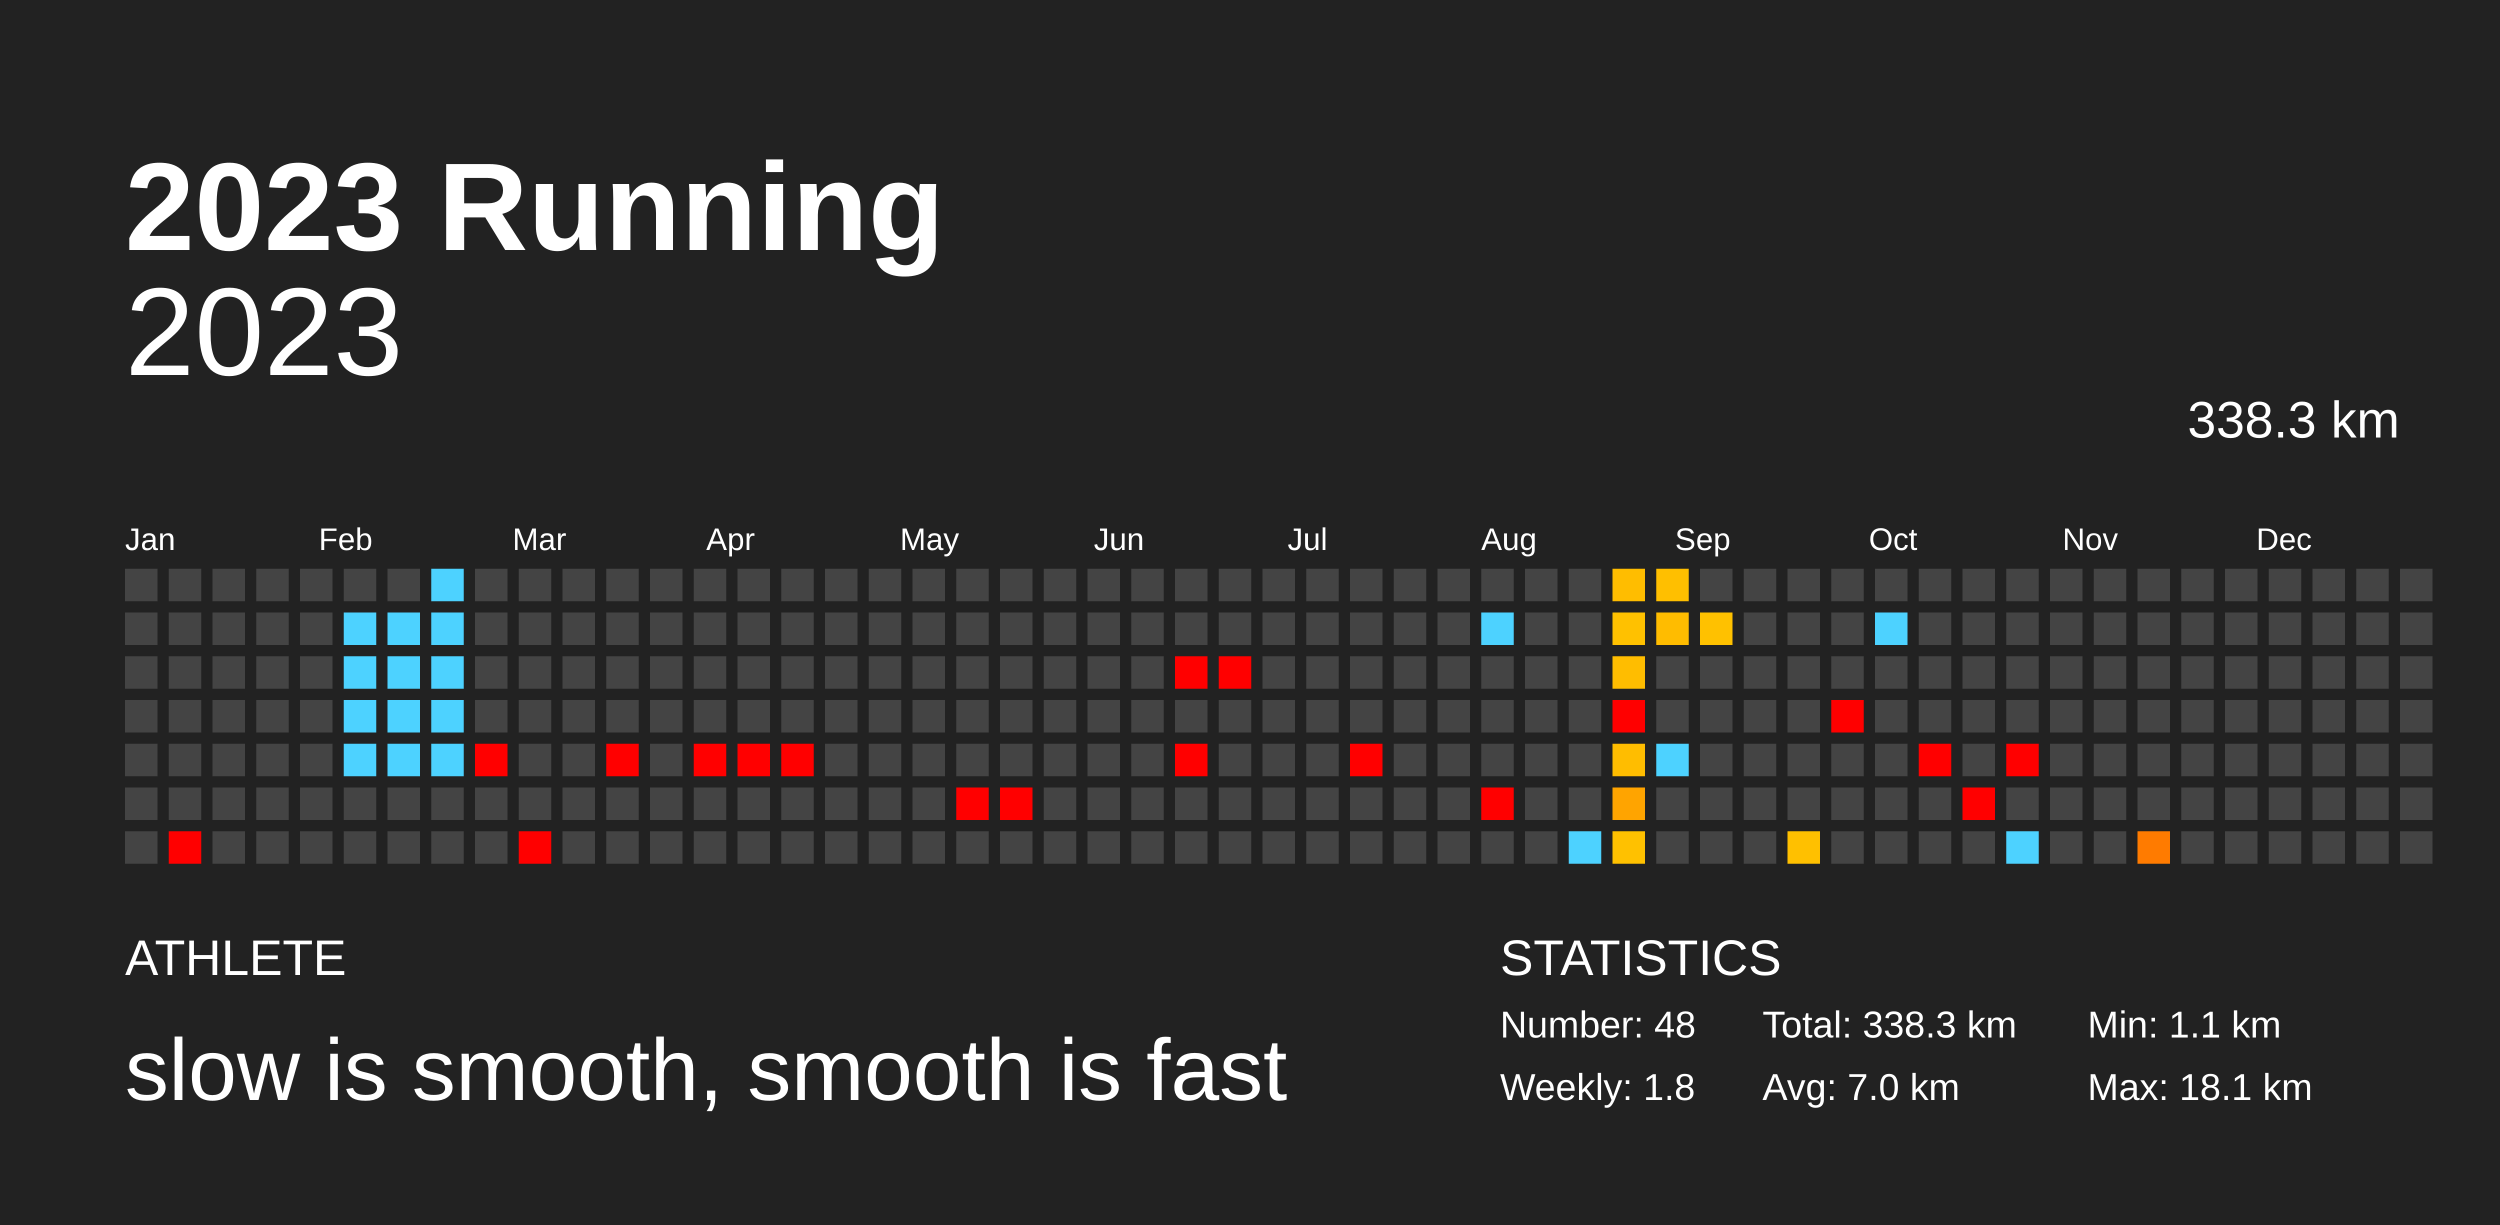
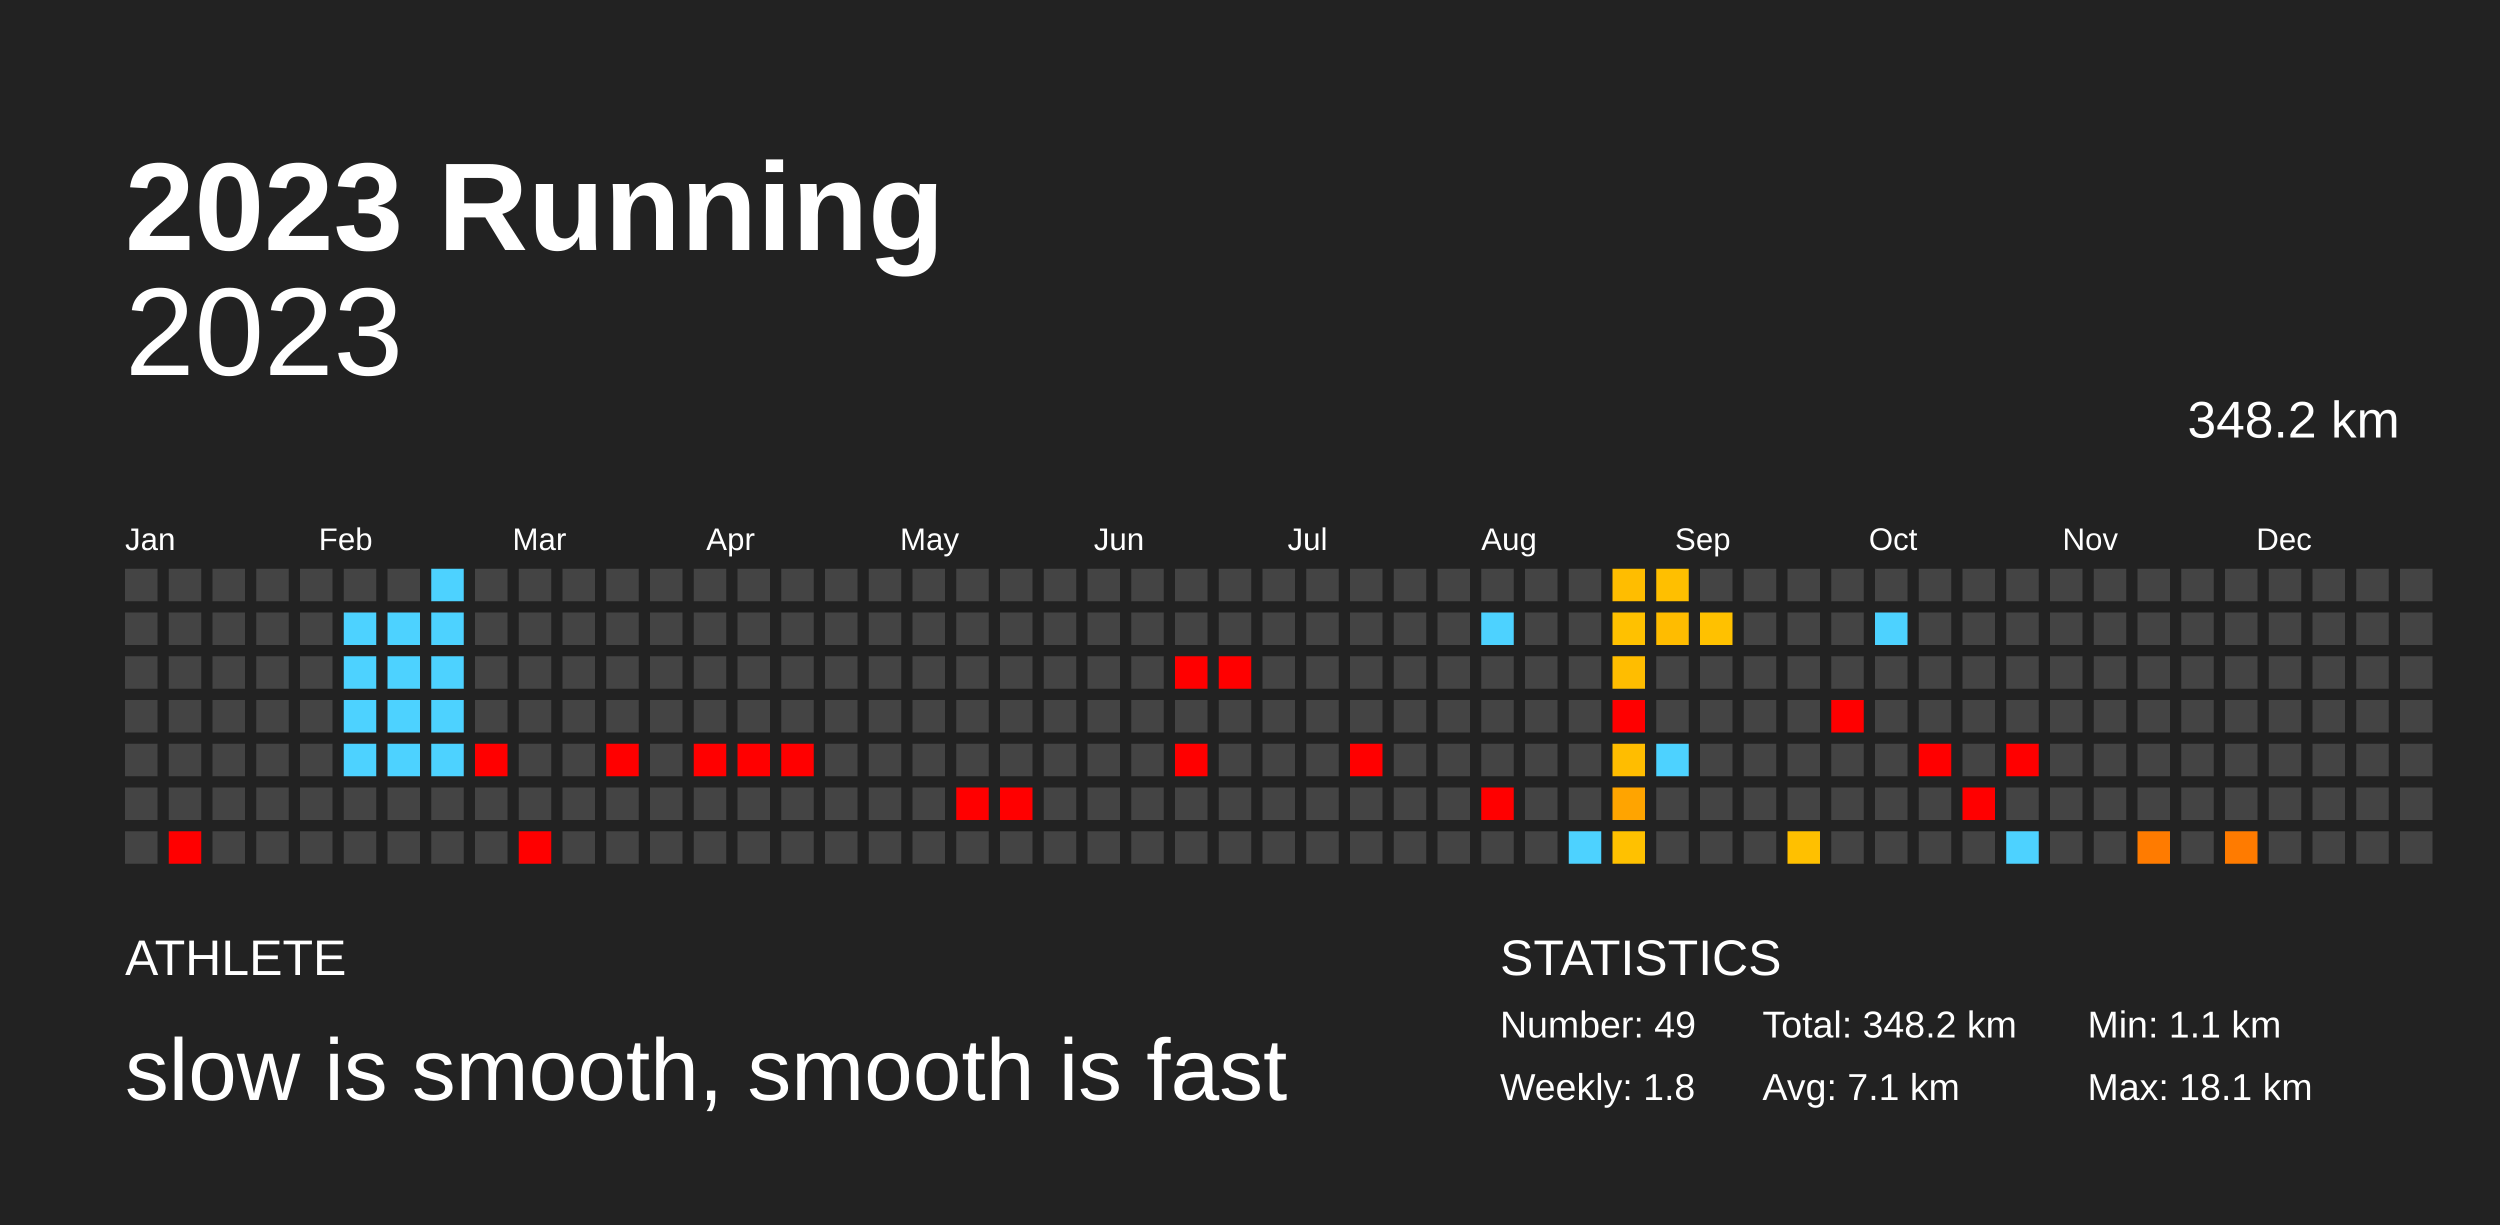
<svg xmlns="http://www.w3.org/2000/svg" baseProfile="full" height="98mm" version="1.1" viewBox="0,0,200,98" width="200mm">
  <defs />
  <rect fill="#222222" height="98" width="200" x="0" y="0" />
  <text fill="#FFFFFF" style="font-size:10px; font-family:Arial; font-weight:bold;" x="10" y="20">2023 Running</text>
  <text fill="#FFFFFF" style="font-size:4px; font-family:Arial" x="10" y="78">ATHLETE</text>
  <text fill="#FFFFFF" style="font-size:7px; font-family:Arial" x="10" y="88">slow is smooth, smooth is fast</text>
  <text fill="#FFFFFF" style="font-size:4px; font-family:Arial" x="120" y="78">STATISTICS</text>
-   <text fill="#FFFFFF" style="font-size:3px; font-family:Arial" x="120" y="83">Number: 48</text>
+   <text fill="#FFFFFF" style="font-size:3px; font-family:Arial" x="120" y="83">Number: 49</text>
  <text fill="#FFFFFF" style="font-size:3px; font-family:Arial" x="120" y="88">Weekly: 1.8</text>
-   <text fill="#FFFFFF" style="font-size:3px; font-family:Arial" x="141" y="83">Total: 338.3 km</text>
-   <text fill="#FFFFFF" style="font-size:3px; font-family:Arial" x="141" y="88">Avg: 7.0 km</text>
+   <text fill="#FFFFFF" style="font-size:3px; font-family:Arial" x="141" y="83">Total: 348.2 km</text>
+   <text fill="#FFFFFF" style="font-size:3px; font-family:Arial" x="141" y="88">Avg: 7.1 km</text>
  <text fill="#FFFFFF" style="font-size:3px; font-family:Arial" x="167" y="83">Min: 1.1 km</text>
  <text fill="#FFFFFF" style="font-size:3px; font-family:Arial" x="167" y="88">Max: 18.1 km</text>
  <text alignment-baseline="hanging" fill="#FFFFFF" style="font-size:10.0px; font-family:Arial;" x="10" y="30">2023</text>
-   <text alignment-baseline="hanging" fill="#FFFFFF" style="font-size:4.125px; font-family:Arial;" x="175" y="35">338.3 km</text>
+   <text alignment-baseline="hanging" fill="#FFFFFF" style="font-size:4.125px; font-family:Arial;" x="175" y="35">348.2 km</text>
  <text fill="#FFFFFF" style="font-size:2.5px; font-family:Arial" x="10.0" y="44">Jan</text>
  <text fill="#FFFFFF" style="font-size:2.5px; font-family:Arial" x="25.5" y="44">Feb</text>
  <text fill="#FFFFFF" style="font-size:2.5px; font-family:Arial" x="41.0" y="44">Mar</text>
  <text fill="#FFFFFF" style="font-size:2.5px; font-family:Arial" x="56.5" y="44">Apr</text>
  <text fill="#FFFFFF" style="font-size:2.5px; font-family:Arial" x="72.0" y="44">May</text>
  <text fill="#FFFFFF" style="font-size:2.5px; font-family:Arial" x="87.5" y="44">Jun</text>
  <text fill="#FFFFFF" style="font-size:2.5px; font-family:Arial" x="103.0" y="44">Jul</text>
  <text fill="#FFFFFF" style="font-size:2.5px; font-family:Arial" x="118.5" y="44">Aug</text>
  <text fill="#FFFFFF" style="font-size:2.5px; font-family:Arial" x="134.0" y="44">Sep</text>
  <text fill="#FFFFFF" style="font-size:2.5px; font-family:Arial" x="149.5" y="44">Oct</text>
  <text fill="#FFFFFF" style="font-size:2.5px; font-family:Arial" x="165.0" y="44">Nov</text>
  <text fill="#FFFFFF" style="font-size:2.5px; font-family:Arial" x="180.5" y="44">Dec</text>
  <rect fill="#444444" height="2.6" width="2.6" x="10.0" y="45.5" />
  <rect fill="#444444" height="2.6" width="2.6" x="10.0" y="49.0" />
  <rect fill="#444444" height="2.6" width="2.6" x="10.0" y="52.5" />
  <rect fill="#444444" height="2.6" width="2.6" x="10.0" y="56.0" />
  <rect fill="#444444" height="2.6" width="2.6" x="10.0" y="59.5" />
  <rect fill="#444444" height="2.6" width="2.6" x="10.0" y="63.0" />
  <rect fill="#444444" height="2.6" width="2.6" x="10.0" y="66.5" />
  <rect fill="#444444" height="2.6" width="2.6" x="13.5" y="45.5" />
  <rect fill="#444444" height="2.6" width="2.6" x="13.5" y="49.0" />
  <rect fill="#444444" height="2.6" width="2.6" x="13.5" y="52.5" />
  <rect fill="#444444" height="2.6" width="2.6" x="13.5" y="56.0" />
  <rect fill="#444444" height="2.6" width="2.6" x="13.5" y="59.5" />
  <rect fill="#444444" height="2.6" width="2.6" x="13.5" y="63.0" />
  <rect fill="red" height="2.6" width="2.6" x="13.5" y="66.5" />
  <rect fill="#444444" height="2.6" width="2.6" x="17.0" y="45.5" />
  <rect fill="#444444" height="2.6" width="2.6" x="17.0" y="49.0" />
  <rect fill="#444444" height="2.6" width="2.6" x="17.0" y="52.5" />
  <rect fill="#444444" height="2.6" width="2.6" x="17.0" y="56.0" />
  <rect fill="#444444" height="2.6" width="2.6" x="17.0" y="59.5" />
  <rect fill="#444444" height="2.6" width="2.6" x="17.0" y="63.0" />
  <rect fill="#444444" height="2.6" width="2.6" x="17.0" y="66.5" />
  <rect fill="#444444" height="2.6" width="2.6" x="20.5" y="45.5" />
  <rect fill="#444444" height="2.6" width="2.6" x="20.5" y="49.0" />
  <rect fill="#444444" height="2.6" width="2.6" x="20.5" y="52.5" />
  <rect fill="#444444" height="2.6" width="2.6" x="20.5" y="56.0" />
  <rect fill="#444444" height="2.6" width="2.6" x="20.5" y="59.5" />
  <rect fill="#444444" height="2.6" width="2.6" x="20.5" y="63.0" />
  <rect fill="#444444" height="2.6" width="2.6" x="20.5" y="66.5" />
  <rect fill="#444444" height="2.6" width="2.6" x="24.0" y="45.5" />
  <rect fill="#444444" height="2.6" width="2.6" x="24.0" y="49.0" />
  <rect fill="#444444" height="2.6" width="2.6" x="24.0" y="52.5" />
  <rect fill="#444444" height="2.6" width="2.6" x="24.0" y="56.0" />
  <rect fill="#444444" height="2.6" width="2.6" x="24.0" y="59.5" />
  <rect fill="#444444" height="2.6" width="2.6" x="24.0" y="63.0" />
  <rect fill="#444444" height="2.6" width="2.6" x="24.0" y="66.5" />
  <rect fill="#444444" height="2.6" width="2.6" x="27.5" y="45.5" />
  <rect fill="#4dd2ff" height="2.6" width="2.6" x="27.5" y="49.0" />
  <rect fill="#4dd2ff" height="2.6" width="2.6" x="27.5" y="52.5" />
  <rect fill="#4dd2ff" height="2.6" width="2.6" x="27.5" y="56.0" />
  <rect fill="#4dd2ff" height="2.6" width="2.6" x="27.5" y="59.5" />
  <rect fill="#444444" height="2.6" width="2.6" x="27.5" y="63.0" />
  <rect fill="#444444" height="2.6" width="2.6" x="27.5" y="66.5" />
  <rect fill="#444444" height="2.6" width="2.6" x="31.0" y="45.5" />
  <rect fill="#4dd2ff" height="2.6" width="2.6" x="31.0" y="49.0" />
  <rect fill="#4dd2ff" height="2.6" width="2.6" x="31.0" y="52.5" />
  <rect fill="#4dd2ff" height="2.6" width="2.6" x="31.0" y="56.0" />
  <rect fill="#4dd2ff" height="2.6" width="2.6" x="31.0" y="59.5" />
  <rect fill="#444444" height="2.6" width="2.6" x="31.0" y="63.0" />
  <rect fill="#444444" height="2.6" width="2.6" x="31.0" y="66.5" />
  <rect fill="#4dd2ff" height="2.6" width="2.6" x="34.5" y="45.5" />
  <rect fill="#4dd2ff" height="2.6" width="2.6" x="34.5" y="49.0" />
  <rect fill="#4dd2ff" height="2.6" width="2.6" x="34.5" y="52.5" />
  <rect fill="#4dd2ff" height="2.6" width="2.6" x="34.5" y="56.0" />
  <rect fill="#4dd2ff" height="2.6" width="2.6" x="34.5" y="59.5" />
  <rect fill="#444444" height="2.6" width="2.6" x="34.5" y="63.0" />
  <rect fill="#444444" height="2.6" width="2.6" x="34.5" y="66.5" />
  <rect fill="#444444" height="2.6" width="2.6" x="38.0" y="45.5" />
  <rect fill="#444444" height="2.6" width="2.6" x="38.0" y="49.0" />
  <rect fill="#444444" height="2.6" width="2.6" x="38.0" y="52.5" />
  <rect fill="#444444" height="2.6" width="2.6" x="38.0" y="56.0" />
  <rect fill="red" height="2.6" width="2.6" x="38.0" y="59.5" />
  <rect fill="#444444" height="2.6" width="2.6" x="38.0" y="63.0" />
  <rect fill="#444444" height="2.6" width="2.6" x="38.0" y="66.5" />
  <rect fill="#444444" height="2.6" width="2.6" x="41.5" y="45.5" />
  <rect fill="#444444" height="2.6" width="2.6" x="41.5" y="49.0" />
  <rect fill="#444444" height="2.6" width="2.6" x="41.5" y="52.5" />
  <rect fill="#444444" height="2.6" width="2.6" x="41.5" y="56.0" />
  <rect fill="#444444" height="2.6" width="2.6" x="41.5" y="59.5" />
  <rect fill="#444444" height="2.6" width="2.6" x="41.5" y="63.0" />
  <rect fill="red" height="2.6" width="2.6" x="41.5" y="66.5" />
  <rect fill="#444444" height="2.6" width="2.6" x="45.0" y="45.5" />
  <rect fill="#444444" height="2.6" width="2.6" x="45.0" y="49.0" />
  <rect fill="#444444" height="2.6" width="2.6" x="45.0" y="52.5" />
  <rect fill="#444444" height="2.6" width="2.6" x="45.0" y="56.0" />
  <rect fill="#444444" height="2.6" width="2.6" x="45.0" y="59.5" />
  <rect fill="#444444" height="2.6" width="2.6" x="45.0" y="63.0" />
  <rect fill="#444444" height="2.6" width="2.6" x="45.0" y="66.5" />
  <rect fill="#444444" height="2.6" width="2.6" x="48.5" y="45.5" />
  <rect fill="#444444" height="2.6" width="2.6" x="48.5" y="49.0" />
  <rect fill="#444444" height="2.6" width="2.6" x="48.5" y="52.5" />
  <rect fill="#444444" height="2.6" width="2.6" x="48.5" y="56.0" />
  <rect fill="red" height="2.6" width="2.6" x="48.5" y="59.5" />
  <rect fill="#444444" height="2.6" width="2.6" x="48.5" y="63.0" />
  <rect fill="#444444" height="2.6" width="2.6" x="48.5" y="66.5" />
  <rect fill="#444444" height="2.6" width="2.6" x="52.0" y="45.5" />
  <rect fill="#444444" height="2.6" width="2.6" x="52.0" y="49.0" />
  <rect fill="#444444" height="2.6" width="2.6" x="52.0" y="52.5" />
  <rect fill="#444444" height="2.6" width="2.6" x="52.0" y="56.0" />
  <rect fill="#444444" height="2.6" width="2.6" x="52.0" y="59.5" />
  <rect fill="#444444" height="2.6" width="2.6" x="52.0" y="63.0" />
  <rect fill="#444444" height="2.6" width="2.6" x="52.0" y="66.5" />
  <rect fill="#444444" height="2.6" width="2.6" x="55.5" y="45.5" />
  <rect fill="#444444" height="2.6" width="2.6" x="55.5" y="49.0" />
  <rect fill="#444444" height="2.6" width="2.6" x="55.5" y="52.5" />
  <rect fill="#444444" height="2.6" width="2.6" x="55.5" y="56.0" />
  <rect fill="red" height="2.6" width="2.6" x="55.5" y="59.5" />
  <rect fill="#444444" height="2.6" width="2.6" x="55.5" y="63.0" />
  <rect fill="#444444" height="2.6" width="2.6" x="55.5" y="66.5" />
  <rect fill="#444444" height="2.6" width="2.6" x="59.0" y="45.5" />
  <rect fill="#444444" height="2.6" width="2.6" x="59.0" y="49.0" />
  <rect fill="#444444" height="2.6" width="2.6" x="59.0" y="52.5" />
  <rect fill="#444444" height="2.6" width="2.6" x="59.0" y="56.0" />
  <rect fill="red" height="2.6" width="2.6" x="59.0" y="59.5" />
  <rect fill="#444444" height="2.6" width="2.6" x="59.0" y="63.0" />
  <rect fill="#444444" height="2.6" width="2.6" x="59.0" y="66.5" />
  <rect fill="#444444" height="2.6" width="2.6" x="62.5" y="45.5" />
  <rect fill="#444444" height="2.6" width="2.6" x="62.5" y="49.0" />
  <rect fill="#444444" height="2.6" width="2.6" x="62.5" y="52.5" />
  <rect fill="#444444" height="2.6" width="2.6" x="62.5" y="56.0" />
  <rect fill="red" height="2.6" width="2.6" x="62.5" y="59.5" />
  <rect fill="#444444" height="2.6" width="2.6" x="62.5" y="63.0" />
  <rect fill="#444444" height="2.6" width="2.6" x="62.5" y="66.5" />
  <rect fill="#444444" height="2.6" width="2.6" x="66.0" y="45.5" />
  <rect fill="#444444" height="2.6" width="2.6" x="66.0" y="49.0" />
  <rect fill="#444444" height="2.6" width="2.6" x="66.0" y="52.5" />
  <rect fill="#444444" height="2.6" width="2.6" x="66.0" y="56.0" />
  <rect fill="#444444" height="2.6" width="2.6" x="66.0" y="59.5" />
  <rect fill="#444444" height="2.6" width="2.6" x="66.0" y="63.0" />
  <rect fill="#444444" height="2.6" width="2.6" x="66.0" y="66.5" />
  <rect fill="#444444" height="2.6" width="2.6" x="69.5" y="45.5" />
  <rect fill="#444444" height="2.6" width="2.6" x="69.5" y="49.0" />
  <rect fill="#444444" height="2.6" width="2.6" x="69.5" y="52.5" />
  <rect fill="#444444" height="2.6" width="2.6" x="69.5" y="56.0" />
  <rect fill="#444444" height="2.6" width="2.6" x="69.5" y="59.5" />
  <rect fill="#444444" height="2.6" width="2.6" x="69.5" y="63.0" />
  <rect fill="#444444" height="2.6" width="2.6" x="69.5" y="66.5" />
  <rect fill="#444444" height="2.6" width="2.6" x="73.0" y="45.5" />
  <rect fill="#444444" height="2.6" width="2.6" x="73.0" y="49.0" />
  <rect fill="#444444" height="2.6" width="2.6" x="73.0" y="52.5" />
  <rect fill="#444444" height="2.6" width="2.6" x="73.0" y="56.0" />
  <rect fill="#444444" height="2.6" width="2.6" x="73.0" y="59.5" />
  <rect fill="#444444" height="2.6" width="2.6" x="73.0" y="63.0" />
  <rect fill="#444444" height="2.6" width="2.6" x="73.0" y="66.5" />
  <rect fill="#444444" height="2.6" width="2.6" x="76.5" y="45.5" />
  <rect fill="#444444" height="2.6" width="2.6" x="76.5" y="49.0" />
  <rect fill="#444444" height="2.6" width="2.6" x="76.5" y="52.5" />
  <rect fill="#444444" height="2.6" width="2.6" x="76.5" y="56.0" />
  <rect fill="#444444" height="2.6" width="2.6" x="76.5" y="59.5" />
  <rect fill="red" height="2.6" width="2.6" x="76.5" y="63.0" />
  <rect fill="#444444" height="2.6" width="2.6" x="76.5" y="66.5" />
  <rect fill="#444444" height="2.6" width="2.6" x="80.0" y="45.5" />
  <rect fill="#444444" height="2.6" width="2.6" x="80.0" y="49.0" />
  <rect fill="#444444" height="2.6" width="2.6" x="80.0" y="52.5" />
  <rect fill="#444444" height="2.6" width="2.6" x="80.0" y="56.0" />
  <rect fill="#444444" height="2.6" width="2.6" x="80.0" y="59.5" />
  <rect fill="red" height="2.6" width="2.6" x="80.0" y="63.0" />
  <rect fill="#444444" height="2.6" width="2.6" x="80.0" y="66.5" />
  <rect fill="#444444" height="2.6" width="2.6" x="83.5" y="45.5" />
  <rect fill="#444444" height="2.6" width="2.6" x="83.5" y="49.0" />
  <rect fill="#444444" height="2.6" width="2.6" x="83.5" y="52.5" />
  <rect fill="#444444" height="2.6" width="2.6" x="83.5" y="56.0" />
  <rect fill="#444444" height="2.6" width="2.6" x="83.5" y="59.5" />
  <rect fill="#444444" height="2.6" width="2.6" x="83.5" y="63.0" />
  <rect fill="#444444" height="2.6" width="2.6" x="83.5" y="66.5" />
  <rect fill="#444444" height="2.6" width="2.6" x="87.0" y="45.5" />
  <rect fill="#444444" height="2.6" width="2.6" x="87.0" y="49.0" />
  <rect fill="#444444" height="2.6" width="2.6" x="87.0" y="52.5" />
  <rect fill="#444444" height="2.6" width="2.6" x="87.0" y="56.0" />
  <rect fill="#444444" height="2.6" width="2.6" x="87.0" y="59.5" />
  <rect fill="#444444" height="2.6" width="2.6" x="87.0" y="63.0" />
  <rect fill="#444444" height="2.6" width="2.6" x="87.0" y="66.5" />
  <rect fill="#444444" height="2.6" width="2.6" x="90.5" y="45.5" />
  <rect fill="#444444" height="2.6" width="2.6" x="90.5" y="49.0" />
  <rect fill="#444444" height="2.6" width="2.6" x="90.5" y="52.5" />
  <rect fill="#444444" height="2.6" width="2.6" x="90.5" y="56.0" />
  <rect fill="#444444" height="2.6" width="2.6" x="90.5" y="59.5" />
  <rect fill="#444444" height="2.6" width="2.6" x="90.5" y="63.0" />
  <rect fill="#444444" height="2.6" width="2.6" x="90.5" y="66.5" />
  <rect fill="#444444" height="2.6" width="2.6" x="94.0" y="45.5" />
  <rect fill="#444444" height="2.6" width="2.6" x="94.0" y="49.0" />
  <rect fill="red" height="2.6" width="2.6" x="94.0" y="52.5" />
  <rect fill="#444444" height="2.6" width="2.6" x="94.0" y="56.0" />
  <rect fill="red" height="2.6" width="2.6" x="94.0" y="59.5" />
  <rect fill="#444444" height="2.6" width="2.6" x="94.0" y="63.0" />
  <rect fill="#444444" height="2.6" width="2.6" x="94.0" y="66.5" />
  <rect fill="#444444" height="2.6" width="2.6" x="97.5" y="45.5" />
  <rect fill="#444444" height="2.6" width="2.6" x="97.5" y="49.0" />
  <rect fill="red" height="2.6" width="2.6" x="97.5" y="52.5" />
  <rect fill="#444444" height="2.6" width="2.6" x="97.5" y="56.0" />
  <rect fill="#444444" height="2.6" width="2.6" x="97.5" y="59.5" />
  <rect fill="#444444" height="2.6" width="2.6" x="97.5" y="63.0" />
  <rect fill="#444444" height="2.6" width="2.6" x="97.5" y="66.5" />
  <rect fill="#444444" height="2.6" width="2.6" x="101.0" y="45.5" />
  <rect fill="#444444" height="2.6" width="2.6" x="101.0" y="49.0" />
  <rect fill="#444444" height="2.6" width="2.6" x="101.0" y="52.5" />
  <rect fill="#444444" height="2.6" width="2.6" x="101.0" y="56.0" />
  <rect fill="#444444" height="2.6" width="2.6" x="101.0" y="59.5" />
  <rect fill="#444444" height="2.6" width="2.6" x="101.0" y="63.0" />
  <rect fill="#444444" height="2.6" width="2.6" x="101.0" y="66.5" />
  <rect fill="#444444" height="2.6" width="2.6" x="104.5" y="45.5" />
  <rect fill="#444444" height="2.6" width="2.6" x="104.5" y="49.0" />
  <rect fill="#444444" height="2.6" width="2.6" x="104.5" y="52.5" />
  <rect fill="#444444" height="2.6" width="2.6" x="104.5" y="56.0" />
  <rect fill="#444444" height="2.6" width="2.6" x="104.5" y="59.5" />
  <rect fill="#444444" height="2.6" width="2.6" x="104.5" y="63.0" />
  <rect fill="#444444" height="2.6" width="2.6" x="104.5" y="66.5" />
  <rect fill="#444444" height="2.6" width="2.6" x="108.0" y="45.5" />
  <rect fill="#444444" height="2.6" width="2.6" x="108.0" y="49.0" />
  <rect fill="#444444" height="2.6" width="2.6" x="108.0" y="52.5" />
  <rect fill="#444444" height="2.6" width="2.6" x="108.0" y="56.0" />
  <rect fill="red" height="2.6" width="2.6" x="108.0" y="59.5" />
  <rect fill="#444444" height="2.6" width="2.6" x="108.0" y="63.0" />
  <rect fill="#444444" height="2.6" width="2.6" x="108.0" y="66.5" />
  <rect fill="#444444" height="2.6" width="2.6" x="111.5" y="45.5" />
  <rect fill="#444444" height="2.6" width="2.6" x="111.5" y="49.0" />
  <rect fill="#444444" height="2.6" width="2.6" x="111.5" y="52.5" />
  <rect fill="#444444" height="2.6" width="2.6" x="111.5" y="56.0" />
  <rect fill="#444444" height="2.6" width="2.6" x="111.5" y="59.5" />
  <rect fill="#444444" height="2.6" width="2.6" x="111.5" y="63.0" />
  <rect fill="#444444" height="2.6" width="2.6" x="111.5" y="66.5" />
  <rect fill="#444444" height="2.6" width="2.6" x="115.0" y="45.5" />
  <rect fill="#444444" height="2.6" width="2.6" x="115.0" y="49.0" />
  <rect fill="#444444" height="2.6" width="2.6" x="115.0" y="52.5" />
  <rect fill="#444444" height="2.6" width="2.6" x="115.0" y="56.0" />
  <rect fill="#444444" height="2.6" width="2.6" x="115.0" y="59.5" />
  <rect fill="#444444" height="2.6" width="2.6" x="115.0" y="63.0" />
  <rect fill="#444444" height="2.6" width="2.6" x="115.0" y="66.5" />
  <rect fill="#444444" height="2.6" width="2.6" x="118.5" y="45.5" />
  <rect fill="#4dd2ff" height="2.6" width="2.6" x="118.5" y="49.0" />
  <rect fill="#444444" height="2.6" width="2.6" x="118.5" y="52.5" />
  <rect fill="#444444" height="2.6" width="2.6" x="118.5" y="56.0" />
  <rect fill="#444444" height="2.6" width="2.6" x="118.5" y="59.5" />
  <rect fill="red" height="2.6" width="2.6" x="118.5" y="63.0" />
  <rect fill="#444444" height="2.6" width="2.6" x="118.5" y="66.5" />
  <rect fill="#444444" height="2.6" width="2.6" x="122.0" y="45.5" />
  <rect fill="#444444" height="2.6" width="2.6" x="122.0" y="49.0" />
  <rect fill="#444444" height="2.6" width="2.6" x="122.0" y="52.5" />
  <rect fill="#444444" height="2.6" width="2.6" x="122.0" y="56.0" />
  <rect fill="#444444" height="2.6" width="2.6" x="122.0" y="59.5" />
  <rect fill="#444444" height="2.6" width="2.6" x="122.0" y="63.0" />
  <rect fill="#444444" height="2.6" width="2.6" x="122.0" y="66.5" />
  <rect fill="#444444" height="2.6" width="2.6" x="125.5" y="45.5" />
  <rect fill="#444444" height="2.6" width="2.6" x="125.5" y="49.0" />
  <rect fill="#444444" height="2.6" width="2.6" x="125.5" y="52.5" />
  <rect fill="#444444" height="2.6" width="2.6" x="125.5" y="56.0" />
  <rect fill="#444444" height="2.6" width="2.6" x="125.5" y="59.5" />
  <rect fill="#444444" height="2.6" width="2.6" x="125.5" y="63.0" />
  <rect fill="#4dd2ff" height="2.6" width="2.6" x="125.5" y="66.5" />
  <rect fill="#ffbd00" height="2.6" width="2.6" x="129.0" y="45.5" />
  <rect fill="#ffc100" height="2.6" width="2.6" x="129.0" y="49.0" />
  <rect fill="#ffbd00" height="2.6" width="2.6" x="129.0" y="52.5" />
  <rect fill="red" height="2.6" width="2.6" x="129.0" y="56.0" />
  <rect fill="#ffbd00" height="2.6" width="2.6" x="129.0" y="59.5" />
  <rect fill="#ffa400" height="2.6" width="2.6" x="129.0" y="63.0" />
  <rect fill="#ffc100" height="2.6" width="2.6" x="129.0" y="66.5" />
  <rect fill="#ffbf00" height="2.6" width="2.6" x="132.5" y="45.5" />
  <rect fill="#ffbc00" height="2.6" width="2.6" x="132.5" y="49.0" />
  <rect fill="#444444" height="2.6" width="2.6" x="132.5" y="52.5" />
  <rect fill="#444444" height="2.6" width="2.6" x="132.5" y="56.0" />
  <rect fill="#4dd2ff" height="2.6" width="2.6" x="132.5" y="59.5" />
  <rect fill="#444444" height="2.6" width="2.6" x="132.5" y="63.0" />
  <rect fill="#444444" height="2.6" width="2.6" x="132.5" y="66.5" />
  <rect fill="#444444" height="2.6" width="2.6" x="136.0" y="45.5" />
  <rect fill="#ffc100" height="2.6" width="2.6" x="136.0" y="49.0" />
  <rect fill="#444444" height="2.6" width="2.6" x="136.0" y="52.5" />
  <rect fill="#444444" height="2.6" width="2.6" x="136.0" y="56.0" />
  <rect fill="#444444" height="2.6" width="2.6" x="136.0" y="59.5" />
  <rect fill="#444444" height="2.6" width="2.6" x="136.0" y="63.0" />
  <rect fill="#444444" height="2.6" width="2.6" x="136.0" y="66.5" />
  <rect fill="#444444" height="2.6" width="2.6" x="139.5" y="45.5" />
  <rect fill="#444444" height="2.6" width="2.6" x="139.5" y="49.0" />
  <rect fill="#444444" height="2.6" width="2.6" x="139.5" y="52.5" />
  <rect fill="#444444" height="2.6" width="2.6" x="139.5" y="56.0" />
  <rect fill="#444444" height="2.6" width="2.6" x="139.5" y="59.5" />
  <rect fill="#444444" height="2.6" width="2.6" x="139.5" y="63.0" />
  <rect fill="#444444" height="2.6" width="2.6" x="139.5" y="66.5" />
  <rect fill="#444444" height="2.6" width="2.6" x="143.0" y="45.5" />
  <rect fill="#444444" height="2.6" width="2.6" x="143.0" y="49.0" />
  <rect fill="#444444" height="2.6" width="2.6" x="143.0" y="52.5" />
  <rect fill="#444444" height="2.6" width="2.6" x="143.0" y="56.0" />
  <rect fill="#444444" height="2.6" width="2.6" x="143.0" y="59.5" />
  <rect fill="#444444" height="2.6" width="2.6" x="143.0" y="63.0" />
  <rect fill="#ffc000" height="2.6" width="2.6" x="143.0" y="66.5" />
  <rect fill="#444444" height="2.6" width="2.6" x="146.5" y="45.5" />
  <rect fill="#444444" height="2.6" width="2.6" x="146.5" y="49.0" />
  <rect fill="#444444" height="2.6" width="2.6" x="146.5" y="52.5" />
  <rect fill="red" height="2.6" width="2.6" x="146.5" y="56.0" />
  <rect fill="#444444" height="2.6" width="2.6" x="146.5" y="59.5" />
  <rect fill="#444444" height="2.6" width="2.6" x="146.5" y="63.0" />
  <rect fill="#444444" height="2.6" width="2.6" x="146.5" y="66.5" />
  <rect fill="#444444" height="2.6" width="2.6" x="150.0" y="45.5" />
  <rect fill="#4dd2ff" height="2.6" width="2.6" x="150.0" y="49.0" />
  <rect fill="#444444" height="2.6" width="2.6" x="150.0" y="52.5" />
  <rect fill="#444444" height="2.6" width="2.6" x="150.0" y="56.0" />
  <rect fill="#444444" height="2.6" width="2.6" x="150.0" y="59.5" />
  <rect fill="#444444" height="2.6" width="2.6" x="150.0" y="63.0" />
  <rect fill="#444444" height="2.6" width="2.6" x="150.0" y="66.5" />
  <rect fill="#444444" height="2.6" width="2.6" x="153.5" y="45.5" />
  <rect fill="#444444" height="2.6" width="2.6" x="153.5" y="49.0" />
  <rect fill="#444444" height="2.6" width="2.6" x="153.5" y="52.5" />
  <rect fill="#444444" height="2.6" width="2.6" x="153.5" y="56.0" />
  <rect fill="red" height="2.6" width="2.6" x="153.5" y="59.5" />
  <rect fill="#444444" height="2.6" width="2.6" x="153.5" y="63.0" />
  <rect fill="#444444" height="2.6" width="2.6" x="153.5" y="66.5" />
  <rect fill="#444444" height="2.6" width="2.6" x="157.0" y="45.5" />
  <rect fill="#444444" height="2.6" width="2.6" x="157.0" y="49.0" />
  <rect fill="#444444" height="2.6" width="2.6" x="157.0" y="52.5" />
  <rect fill="#444444" height="2.6" width="2.6" x="157.0" y="56.0" />
  <rect fill="#444444" height="2.6" width="2.6" x="157.0" y="59.5" />
  <rect fill="red" height="2.6" width="2.6" x="157.0" y="63.0" />
  <rect fill="#444444" height="2.6" width="2.6" x="157.0" y="66.5" />
  <rect fill="#444444" height="2.6" width="2.6" x="160.5" y="45.5" />
  <rect fill="#444444" height="2.6" width="2.6" x="160.5" y="49.0" />
  <rect fill="#444444" height="2.6" width="2.6" x="160.5" y="52.5" />
  <rect fill="#444444" height="2.6" width="2.6" x="160.5" y="56.0" />
  <rect fill="red" height="2.6" width="2.6" x="160.5" y="59.5" />
  <rect fill="#444444" height="2.6" width="2.6" x="160.5" y="63.0" />
  <rect fill="#4dd2ff" height="2.6" width="2.6" x="160.5" y="66.5" />
  <rect fill="#444444" height="2.6" width="2.6" x="164.0" y="45.5" />
  <rect fill="#444444" height="2.6" width="2.6" x="164.0" y="49.0" />
  <rect fill="#444444" height="2.6" width="2.6" x="164.0" y="52.5" />
  <rect fill="#444444" height="2.6" width="2.6" x="164.0" y="56.0" />
  <rect fill="#444444" height="2.6" width="2.6" x="164.0" y="59.5" />
  <rect fill="#444444" height="2.6" width="2.6" x="164.0" y="63.0" />
  <rect fill="#444444" height="2.6" width="2.6" x="164.0" y="66.5" />
  <rect fill="#444444" height="2.6" width="2.6" x="167.5" y="45.5" />
  <rect fill="#444444" height="2.6" width="2.6" x="167.5" y="49.0" />
  <rect fill="#444444" height="2.6" width="2.6" x="167.5" y="52.5" />
  <rect fill="#444444" height="2.6" width="2.6" x="167.5" y="56.0" />
  <rect fill="#444444" height="2.6" width="2.6" x="167.5" y="59.5" />
  <rect fill="#444444" height="2.6" width="2.6" x="167.5" y="63.0" />
  <rect fill="#444444" height="2.6" width="2.6" x="167.5" y="66.5" />
  <rect fill="#444444" height="2.6" width="2.6" x="171.0" y="45.5" />
  <rect fill="#444444" height="2.6" width="2.6" x="171.0" y="49.0" />
  <rect fill="#444444" height="2.6" width="2.6" x="171.0" y="52.5" />
  <rect fill="#444444" height="2.6" width="2.6" x="171.0" y="56.0" />
  <rect fill="#444444" height="2.6" width="2.6" x="171.0" y="59.5" />
  <rect fill="#444444" height="2.6" width="2.6" x="171.0" y="63.0" />
  <rect fill="#ff7b00" height="2.6" width="2.6" x="171.0" y="66.5" />
  <rect fill="#444444" height="2.6" width="2.6" x="174.5" y="45.5" />
  <rect fill="#444444" height="2.6" width="2.6" x="174.5" y="49.0" />
  <rect fill="#444444" height="2.6" width="2.6" x="174.5" y="52.5" />
  <rect fill="#444444" height="2.6" width="2.6" x="174.5" y="56.0" />
  <rect fill="#444444" height="2.6" width="2.6" x="174.5" y="59.5" />
  <rect fill="#444444" height="2.6" width="2.6" x="174.5" y="63.0" />
  <rect fill="#444444" height="2.6" width="2.6" x="174.5" y="66.5" />
  <rect fill="#444444" height="2.6" width="2.6" x="178.0" y="45.5" />
  <rect fill="#444444" height="2.6" width="2.6" x="178.0" y="49.0" />
  <rect fill="#444444" height="2.6" width="2.6" x="178.0" y="52.5" />
  <rect fill="#444444" height="2.6" width="2.6" x="178.0" y="56.0" />
  <rect fill="#444444" height="2.6" width="2.6" x="178.0" y="59.5" />
  <rect fill="#444444" height="2.6" width="2.6" x="178.0" y="63.0" />
-   <rect fill="#444444" height="2.6" width="2.6" x="178.0" y="66.5" />
+   <rect fill="#ff7b00" height="2.6" width="2.6" x="178.0" y="66.5" />
  <rect fill="#444444" height="2.6" width="2.6" x="181.5" y="45.5" />
  <rect fill="#444444" height="2.6" width="2.6" x="181.5" y="49.0" />
  <rect fill="#444444" height="2.6" width="2.6" x="181.5" y="52.5" />
  <rect fill="#444444" height="2.6" width="2.6" x="181.5" y="56.0" />
  <rect fill="#444444" height="2.6" width="2.6" x="181.5" y="59.5" />
  <rect fill="#444444" height="2.6" width="2.6" x="181.5" y="63.0" />
  <rect fill="#444444" height="2.6" width="2.6" x="181.5" y="66.5" />
  <rect fill="#444444" height="2.6" width="2.6" x="185.0" y="45.5" />
  <rect fill="#444444" height="2.6" width="2.6" x="185.0" y="49.0" />
  <rect fill="#444444" height="2.6" width="2.6" x="185.0" y="52.5" />
  <rect fill="#444444" height="2.6" width="2.6" x="185.0" y="56.0" />
  <rect fill="#444444" height="2.6" width="2.6" x="185.0" y="59.5" />
  <rect fill="#444444" height="2.6" width="2.6" x="185.0" y="63.0" />
  <rect fill="#444444" height="2.6" width="2.6" x="185.0" y="66.5" />
  <rect fill="#444444" height="2.6" width="2.6" x="188.5" y="45.5" />
  <rect fill="#444444" height="2.6" width="2.6" x="188.5" y="49.0" />
  <rect fill="#444444" height="2.6" width="2.6" x="188.5" y="52.5" />
  <rect fill="#444444" height="2.6" width="2.6" x="188.5" y="56.0" />
  <rect fill="#444444" height="2.6" width="2.6" x="188.5" y="59.5" />
  <rect fill="#444444" height="2.6" width="2.6" x="188.5" y="63.0" />
  <rect fill="#444444" height="2.6" width="2.6" x="188.5" y="66.5" />
  <rect fill="#444444" height="2.6" width="2.6" x="192.0" y="45.5" />
  <rect fill="#444444" height="2.6" width="2.6" x="192.0" y="49.0" />
  <rect fill="#444444" height="2.6" width="2.6" x="192.0" y="52.5" />
  <rect fill="#444444" height="2.6" width="2.6" x="192.0" y="56.0" />
  <rect fill="#444444" height="2.6" width="2.6" x="192.0" y="59.5" />
  <rect fill="#444444" height="2.6" width="2.6" x="192.0" y="63.0" />
  <rect fill="#444444" height="2.6" width="2.6" x="192.0" y="66.5" />
</svg>
